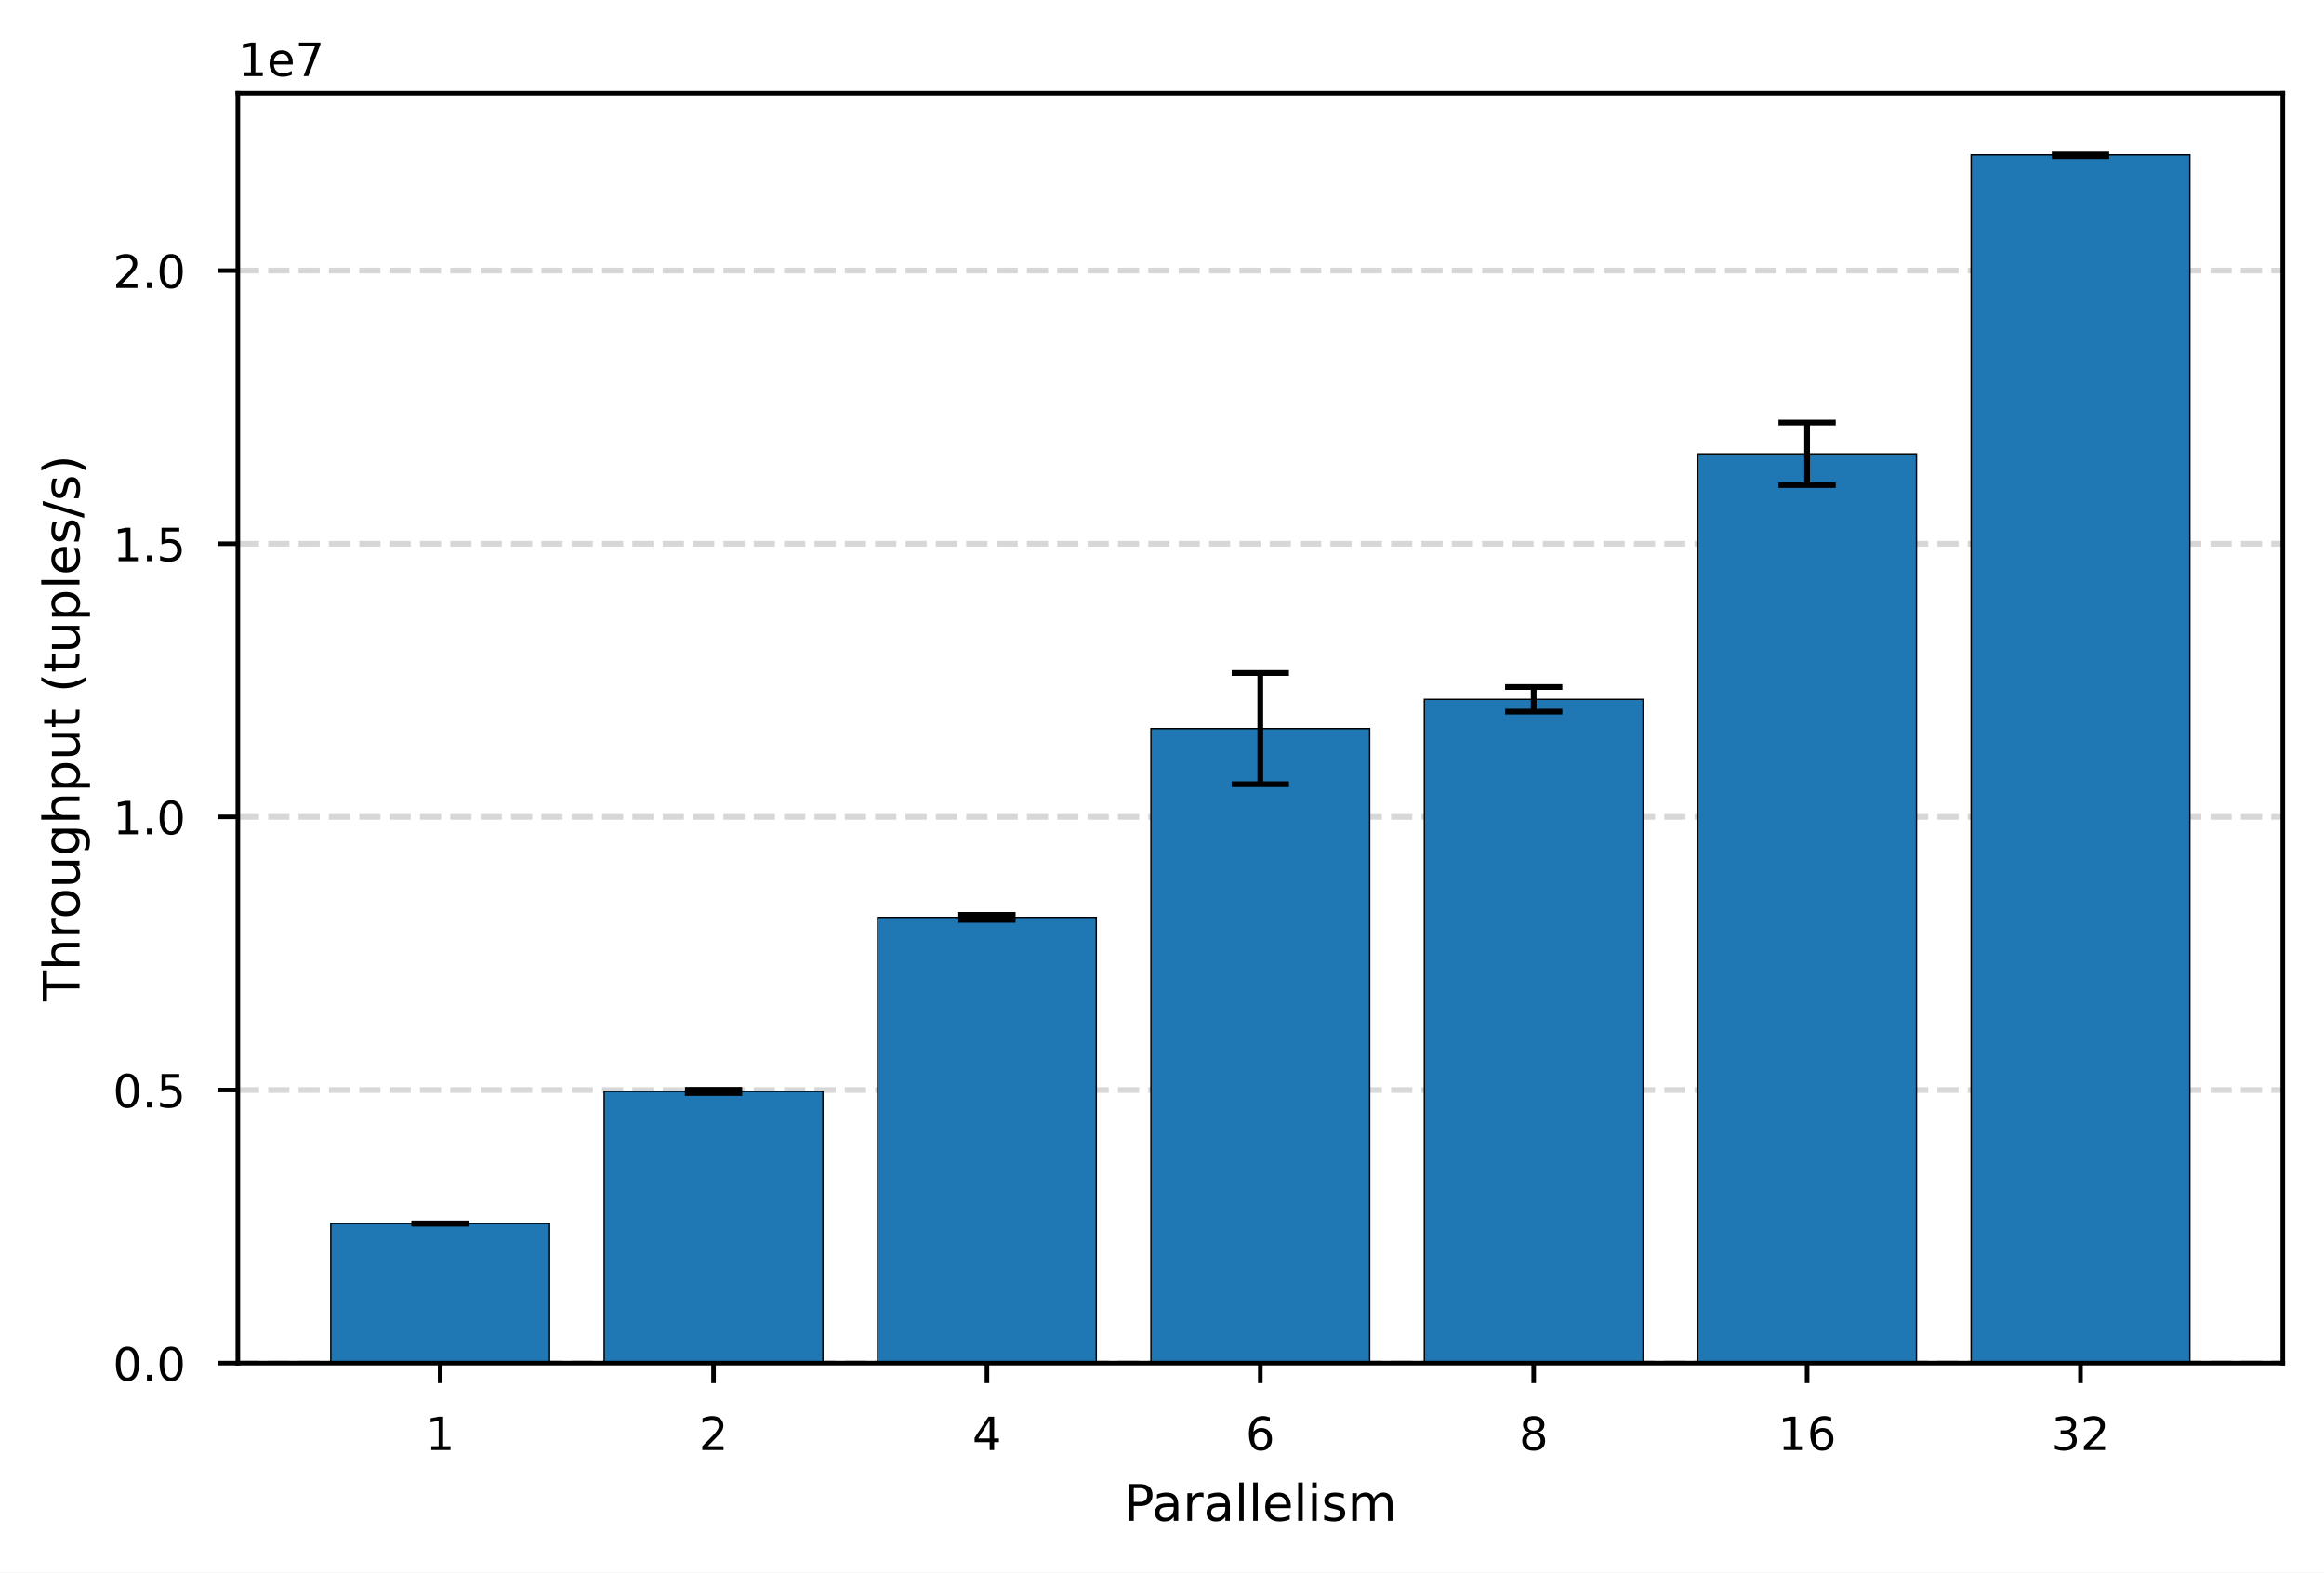
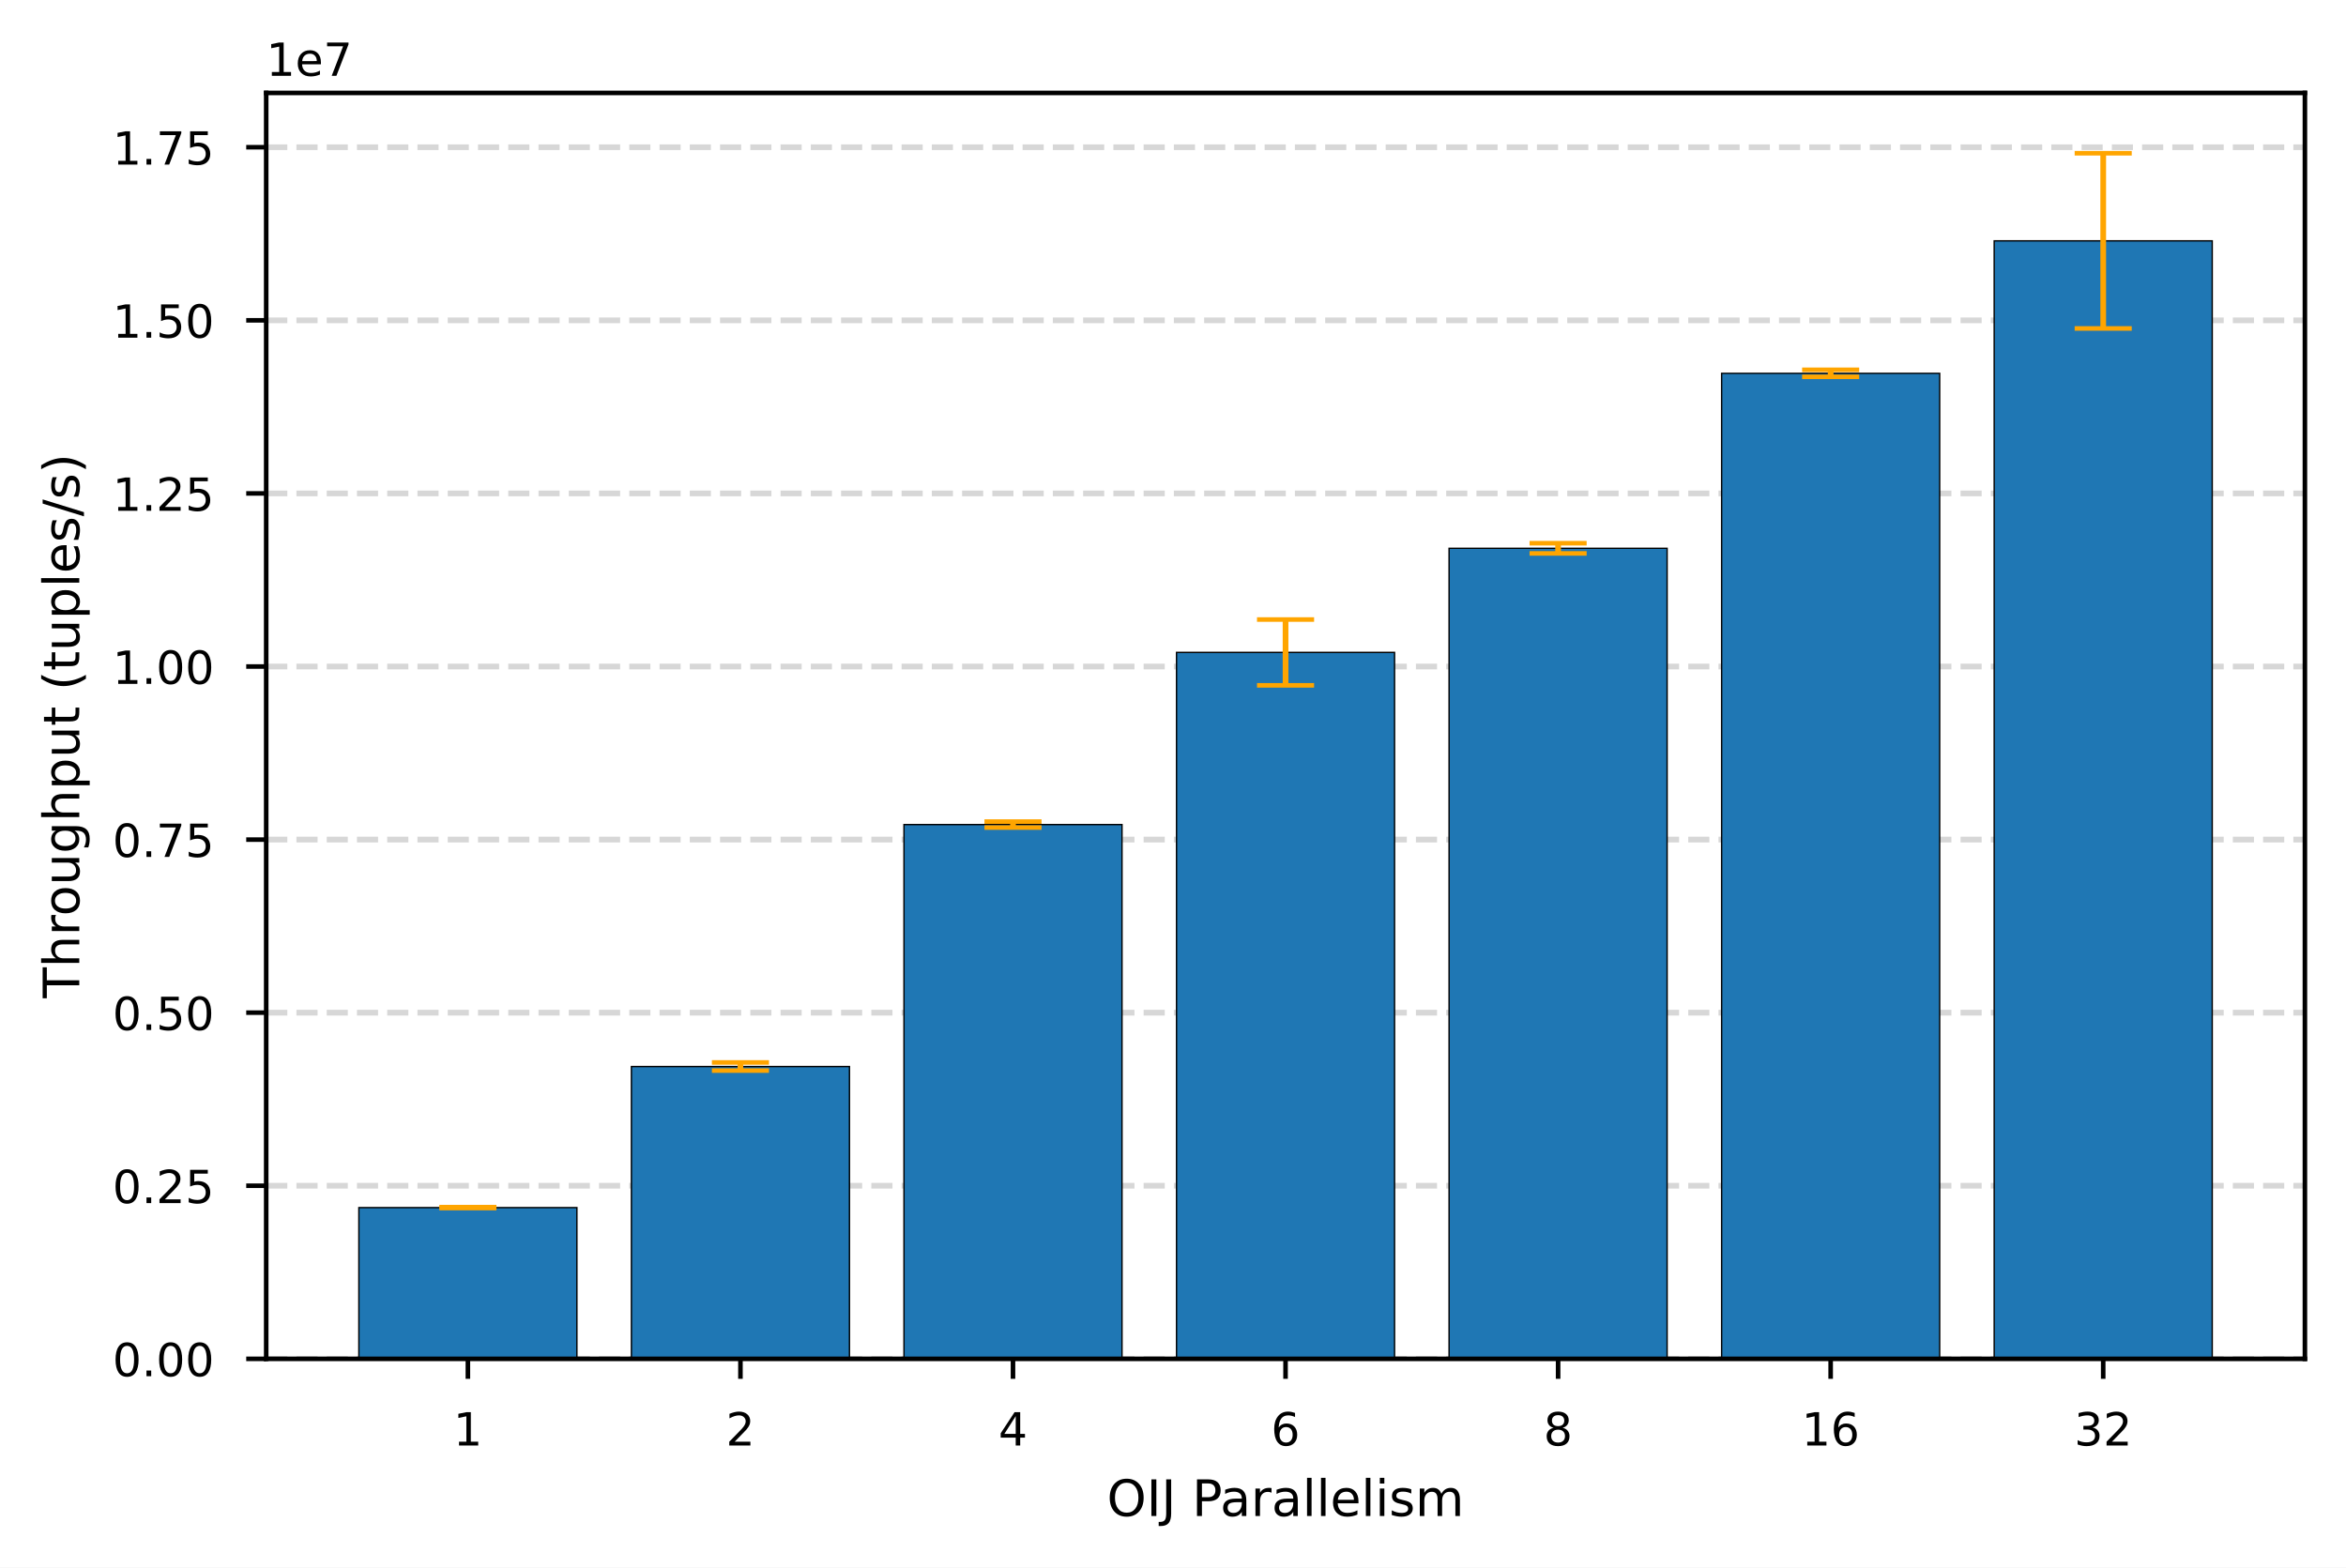
- <svg xmlns="http://www.w3.org/2000/svg" xmlns:xlink="http://www.w3.org/1999/xlink" width="405.859pt" height="274.598pt" viewBox="0 0 405.859 274.598" version="1.1">
+ <svg xmlns="http://www.w3.org/2000/svg" xmlns:xlink="http://www.w3.org/1999/xlink" width="410.949pt" height="274.598pt" viewBox="0 0 410.949 274.598" version="1.1">
  <defs>
    <style type="text/css">*{stroke-linejoin: round; stroke-linecap: butt}</style>
  </defs>
  <g id="figure_1">
    <g id="patch_1">
-       <path d="M 0 274.598  L 405.859 274.598  L 405.859 0  L 0 0  z " style="fill: #ffffff" />
+       <path d="M 0 274.598  L 410.949 274.598  L 410.949 0  L 0 0  z " style="fill: #ffffff" />
    </g>
    <g id="axes_1">
      <g id="patch_2">
-         <path d="M 41.539 238.039  L 398.659 238.039  L 398.659 16.279  L 41.539 16.279  z " style="fill: #ffffff" />
+         <path d="M 46.629 238.039  L 403.749 238.039  L 403.749 16.279  L 46.629 16.279  z " style="fill: #ffffff" />
      </g>
      <g id="matplotlib.axis_1">
        <g id="xtick_1">
          <g id="line2d_1">
            <defs>
-               <path id="m1c5d4f3adc" d="M 0 0  L 0 3.5  " style="stroke: #000000; stroke-width: 0.8" />
+               <path id="m46c5330ebc" d="M 0 0  L 0 3.5  " style="stroke: #000000; stroke-width: 0.8" />
            </defs>
            <g>
-               <use xlink:href="#m1c5d4f3adc" x="76.869" y="238.039" style="stroke: #000000; stroke-width: 0.8" />
+               <use xlink:href="#m46c5330ebc" x="81.959" y="238.039" style="stroke: #000000; stroke-width: 0.8" />
            </g>
          </g>
          <g id="text_1">
-             <g transform="translate(74.3243 253.2175) scale(0.08 -0.08)">
+             <g transform="translate(79.4143 253.2175) scale(0.08 -0.08)">
              <defs>
                <path id="DejaVuSans-31" d="M 794 531  L 1825 531  L 1825 4091  L 703 3866  L 703 4441  L 1819 4666  L 2450 4666  L 2450 531  L 3481 531  L 3481 0  L 794 0  L 794 531  z " transform="scale(0.015625)" />
              </defs>
              <use xlink:href="#DejaVuSans-31" />
            </g>
          </g>
        </g>
        <g id="xtick_2">
          <g id="line2d_2">
            <g>
-               <use xlink:href="#m1c5d4f3adc" x="124.613" y="238.039" style="stroke: #000000; stroke-width: 0.8" />
+               <use xlink:href="#m46c5330ebc" x="129.703" y="238.039" style="stroke: #000000; stroke-width: 0.8" />
            </g>
          </g>
          <g id="text_2">
-             <g transform="translate(122.0676 253.2175) scale(0.08 -0.08)">
+             <g transform="translate(127.1576 253.2175) scale(0.08 -0.08)">
              <defs>
                <path id="DejaVuSans-32" d="M 1228 531  L 3431 531  L 3431 0  L 469 0  L 469 531  Q 828 903 1448 1529  Q 2069 2156 2228 2338  Q 2531 2678 2651 2914  Q 2772 3150 2772 3378  Q 2772 3750 2511 3984  Q 2250 4219 1831 4219  Q 1534 4219 1204 4116  Q 875 4013 500 3803  L 500 4441  Q 881 4594 1212 4672  Q 1544 4750 1819 4750  Q 2544 4750 2975 4387  Q 3406 4025 3406 3419  Q 3406 3131 3298 2873  Q 3191 2616 2906 2266  Q 2828 2175 2409 1742  Q 1991 1309 1228 531  z " transform="scale(0.015625)" />
              </defs>
              <use xlink:href="#DejaVuSans-32" />
            </g>
          </g>
        </g>
        <g id="xtick_3">
          <g id="line2d_3">
            <g>
-               <use xlink:href="#m1c5d4f3adc" x="172.356" y="238.039" style="stroke: #000000; stroke-width: 0.8" />
+               <use xlink:href="#m46c5330ebc" x="177.446" y="238.039" style="stroke: #000000; stroke-width: 0.8" />
            </g>
          </g>
          <g id="text_3">
-             <g transform="translate(169.8109 253.2175) scale(0.08 -0.08)">
+             <g transform="translate(174.9009 253.2175) scale(0.08 -0.08)">
              <defs>
                <path id="DejaVuSans-34" d="M 2419 4116  L 825 1625  L 2419 1625  L 2419 4116  z M 2253 4666  L 3047 4666  L 3047 1625  L 3713 1625  L 3713 1100  L 3047 1100  L 3047 0  L 2419 0  L 2419 1100  L 313 1100  L 313 1709  L 2253 4666  z " transform="scale(0.015625)" />
              </defs>
              <use xlink:href="#DejaVuSans-34" />
            </g>
          </g>
        </g>
        <g id="xtick_4">
          <g id="line2d_4">
            <g>
-               <use xlink:href="#m1c5d4f3adc" x="220.099" y="238.039" style="stroke: #000000; stroke-width: 0.8" />
+               <use xlink:href="#m46c5330ebc" x="225.189" y="238.039" style="stroke: #000000; stroke-width: 0.8" />
            </g>
          </g>
          <g id="text_4">
-             <g transform="translate(217.5542 253.2175) scale(0.08 -0.08)">
+             <g transform="translate(222.6442 253.2175) scale(0.08 -0.08)">
              <defs>
                <path id="DejaVuSans-36" d="M 2113 2584  Q 1688 2584 1439 2293  Q 1191 2003 1191 1497  Q 1191 994 1439 701  Q 1688 409 2113 409  Q 2538 409 2786 701  Q 3034 994 3034 1497  Q 3034 2003 2786 2293  Q 2538 2584 2113 2584  z M 3366 4563  L 3366 3988  Q 3128 4100 2886 4159  Q 2644 4219 2406 4219  Q 1781 4219 1451 3797  Q 1122 3375 1075 2522  Q 1259 2794 1537 2939  Q 1816 3084 2150 3084  Q 2853 3084 3261 2657  Q 3669 2231 3669 1497  Q 3669 778 3244 343  Q 2819 -91 2113 -91  Q 1303 -91 875 529  Q 447 1150 447 2328  Q 447 3434 972 4092  Q 1497 4750 2381 4750  Q 2619 4750 2861 4703  Q 3103 4656 3366 4563  z " transform="scale(0.015625)" />
              </defs>
              <use xlink:href="#DejaVuSans-36" />
            </g>
          </g>
        </g>
        <g id="xtick_5">
          <g id="line2d_5">
            <g>
-               <use xlink:href="#m1c5d4f3adc" x="267.843" y="238.039" style="stroke: #000000; stroke-width: 0.8" />
+               <use xlink:href="#m46c5330ebc" x="272.933" y="238.039" style="stroke: #000000; stroke-width: 0.8" />
            </g>
          </g>
          <g id="text_5">
-             <g transform="translate(265.2976 253.2175) scale(0.08 -0.08)">
+             <g transform="translate(270.3876 253.2175) scale(0.08 -0.08)">
              <defs>
                <path id="DejaVuSans-38" d="M 2034 2216  Q 1584 2216 1326 1975  Q 1069 1734 1069 1313  Q 1069 891 1326 650  Q 1584 409 2034 409  Q 2484 409 2743 651  Q 3003 894 3003 1313  Q 3003 1734 2745 1975  Q 2488 2216 2034 2216  z M 1403 2484  Q 997 2584 770 2862  Q 544 3141 544 3541  Q 544 4100 942 4425  Q 1341 4750 2034 4750  Q 2731 4750 3128 4425  Q 3525 4100 3525 3541  Q 3525 3141 3298 2862  Q 3072 2584 2669 2484  Q 3125 2378 3379 2068  Q 3634 1759 3634 1313  Q 3634 634 3220 271  Q 2806 -91 2034 -91  Q 1263 -91 848 271  Q 434 634 434 1313  Q 434 1759 690 2068  Q 947 2378 1403 2484  z M 1172 3481  Q 1172 3119 1398 2916  Q 1625 2713 2034 2713  Q 2441 2713 2670 2916  Q 2900 3119 2900 3481  Q 2900 3844 2670 4047  Q 2441 4250 2034 4250  Q 1625 4250 1398 4047  Q 1172 3844 1172 3481  z " transform="scale(0.015625)" />
              </defs>
              <use xlink:href="#DejaVuSans-38" />
            </g>
          </g>
        </g>
        <g id="xtick_6">
          <g id="line2d_6">
            <g>
-               <use xlink:href="#m1c5d4f3adc" x="315.586" y="238.039" style="stroke: #000000; stroke-width: 0.8" />
+               <use xlink:href="#m46c5330ebc" x="320.676" y="238.039" style="stroke: #000000; stroke-width: 0.8" />
            </g>
          </g>
          <g id="text_6">
-             <g transform="translate(310.4959 253.2175) scale(0.08 -0.08)">
+             <g transform="translate(315.5859 253.2175) scale(0.08 -0.08)">
              <use xlink:href="#DejaVuSans-31" />
              <use xlink:href="#DejaVuSans-36" x="63.623" />
            </g>
          </g>
        </g>
        <g id="xtick_7">
          <g id="line2d_7">
            <g>
-               <use xlink:href="#m1c5d4f3adc" x="363.329" y="238.039" style="stroke: #000000; stroke-width: 0.8" />
+               <use xlink:href="#m46c5330ebc" x="368.419" y="238.039" style="stroke: #000000; stroke-width: 0.8" />
            </g>
          </g>
          <g id="text_7">
-             <g transform="translate(358.2392 253.2175) scale(0.08 -0.08)">
+             <g transform="translate(363.3292 253.2175) scale(0.08 -0.08)">
              <defs>
                <path id="DejaVuSans-33" d="M 2597 2516  Q 3050 2419 3304 2112  Q 3559 1806 3559 1356  Q 3559 666 3084 287  Q 2609 -91 1734 -91  Q 1441 -91 1130 -33  Q 819 25 488 141  L 488 750  Q 750 597 1062 519  Q 1375 441 1716 441  Q 2309 441 2620 675  Q 2931 909 2931 1356  Q 2931 1769 2642 2001  Q 2353 2234 1838 2234  L 1294 2234  L 1294 2753  L 1863 2753  Q 2328 2753 2575 2939  Q 2822 3125 2822 3475  Q 2822 3834 2567 4026  Q 2313 4219 1838 4219  Q 1578 4219 1281 4162  Q 984 4106 628 3988  L 628 4550  Q 988 4650 1302 4700  Q 1616 4750 1894 4750  Q 2613 4750 3031 4423  Q 3450 4097 3450 3541  Q 3450 3153 3228 2886  Q 3006 2619 2597 2516  z " transform="scale(0.015625)" />
              </defs>
              <use xlink:href="#DejaVuSans-33" />
              <use xlink:href="#DejaVuSans-32" x="63.623" />
            </g>
          </g>
        </g>
        <g id="text_8">
-           <g transform="translate(196.2678 265.5679) scale(0.088 -0.088)">
+           <g transform="translate(193.8998 265.5679) scale(0.088 -0.088)">
            <defs>
+               <path id="DejaVuSans-4f" d="M 2522 4238  Q 1834 4238 1429 3725  Q 1025 3213 1025 2328  Q 1025 1447 1429 934  Q 1834 422 2522 422  Q 3209 422 3611 934  Q 4013 1447 4013 2328  Q 4013 3213 3611 3725  Q 3209 4238 2522 4238  z M 2522 4750  Q 3503 4750 4090 4092  Q 4678 3434 4678 2328  Q 4678 1225 4090 567  Q 3503 -91 2522 -91  Q 1538 -91 948 565  Q 359 1222 359 2328  Q 359 3434 948 4092  Q 1538 4750 2522 4750  z " transform="scale(0.015625)" />
+               <path id="DejaVuSans-49" d="M 628 4666  L 1259 4666  L 1259 0  L 628 0  L 628 4666  z " transform="scale(0.015625)" />
+               <path id="DejaVuSans-4a" d="M 628 4666  L 1259 4666  L 1259 325  Q 1259 -519 939 -900  Q 619 -1281 -91 -1281  L -331 -1281  L -331 -750  L -134 -750  Q 284 -750 456 -515  Q 628 -281 628 325  L 628 4666  z " transform="scale(0.015625)" />
+               <path id="DejaVuSans-20" transform="scale(0.015625)" />
              <path id="DejaVuSans-50" d="M 1259 4147  L 1259 2394  L 2053 2394  Q 2494 2394 2734 2622  Q 2975 2850 2975 3272  Q 2975 3691 2734 3919  Q 2494 4147 2053 4147  L 1259 4147  z M 628 4666  L 2053 4666  Q 2838 4666 3239 4311  Q 3641 3956 3641 3272  Q 3641 2581 3239 2228  Q 2838 1875 2053 1875  L 1259 1875  L 1259 0  L 628 0  L 628 4666  z " transform="scale(0.015625)" />
              <path id="DejaVuSans-61" d="M 2194 1759  Q 1497 1759 1228 1600  Q 959 1441 959 1056  Q 959 750 1161 570  Q 1363 391 1709 391  Q 2188 391 2477 730  Q 2766 1069 2766 1631  L 2766 1759  L 2194 1759  z M 3341 1997  L 3341 0  L 2766 0  L 2766 531  Q 2569 213 2275 61  Q 1981 -91 1556 -91  Q 1019 -91 701 211  Q 384 513 384 1019  Q 384 1609 779 1909  Q 1175 2209 1959 2209  L 2766 2209  L 2766 2266  Q 2766 2663 2505 2880  Q 2244 3097 1772 3097  Q 1472 3097 1187 3025  Q 903 2953 641 2809  L 641 3341  Q 956 3463 1253 3523  Q 1550 3584 1831 3584  Q 2591 3584 2966 3190  Q 3341 2797 3341 1997  z " transform="scale(0.015625)" />
              <path id="DejaVuSans-72" d="M 2631 2963  Q 2534 3019 2420 3045  Q 2306 3072 2169 3072  Q 1681 3072 1420 2755  Q 1159 2438 1159 1844  L 1159 0  L 581 0  L 581 3500  L 1159 3500  L 1159 2956  Q 1341 3275 1631 3429  Q 1922 3584 2338 3584  Q 2397 3584 2469 3576  Q 2541 3569 2628 3553  L 2631 2963  z " transform="scale(0.015625)" />
              <path id="DejaVuSans-6c" d="M 603 4863  L 1178 4863  L 1178 0  L 603 0  L 603 4863  z " transform="scale(0.015625)" />
              <path id="DejaVuSans-65" d="M 3597 1894  L 3597 1613  L 953 1613  Q 991 1019 1311 708  Q 1631 397 2203 397  Q 2534 397 2845 478  Q 3156 559 3463 722  L 3463 178  Q 3153 47 2828 -22  Q 2503 -91 2169 -91  Q 1331 -91 842 396  Q 353 884 353 1716  Q 353 2575 817 3079  Q 1281 3584 2069 3584  Q 2775 3584 3186 3129  Q 3597 2675 3597 1894  z M 3022 2063  Q 3016 2534 2758 2815  Q 2500 3097 2075 3097  Q 1594 3097 1305 2825  Q 1016 2553 972 2059  L 3022 2063  z " transform="scale(0.015625)" />
              <path id="DejaVuSans-69" d="M 603 3500  L 1178 3500  L 1178 0  L 603 0  L 603 3500  z M 603 4863  L 1178 4863  L 1178 4134  L 603 4134  L 603 4863  z " transform="scale(0.015625)" />
              <path id="DejaVuSans-73" d="M 2834 3397  L 2834 2853  Q 2591 2978 2328 3040  Q 2066 3103 1784 3103  Q 1356 3103 1142 2972  Q 928 2841 928 2578  Q 928 2378 1081 2264  Q 1234 2150 1697 2047  L 1894 2003  Q 2506 1872 2764 1633  Q 3022 1394 3022 966  Q 3022 478 2636 193  Q 2250 -91 1575 -91  Q 1294 -91 989 -36  Q 684 19 347 128  L 347 722  Q 666 556 975 473  Q 1284 391 1588 391  Q 1994 391 2212 530  Q 2431 669 2431 922  Q 2431 1156 2273 1281  Q 2116 1406 1581 1522  L 1381 1569  Q 847 1681 609 1914  Q 372 2147 372 2553  Q 372 3047 722 3315  Q 1072 3584 1716 3584  Q 2034 3584 2315 3537  Q 2597 3491 2834 3397  z " transform="scale(0.015625)" />
              <path id="DejaVuSans-6d" d="M 3328 2828  Q 3544 3216 3844 3400  Q 4144 3584 4550 3584  Q 5097 3584 5394 3201  Q 5691 2819 5691 2113  L 5691 0  L 5113 0  L 5113 2094  Q 5113 2597 4934 2840  Q 4756 3084 4391 3084  Q 3944 3084 3684 2787  Q 3425 2491 3425 1978  L 3425 0  L 2847 0  L 2847 2094  Q 2847 2600 2669 2842  Q 2491 3084 2119 3084  Q 1678 3084 1418 2786  Q 1159 2488 1159 1978  L 1159 0  L 581 0  L 581 3500  L 1159 3500  L 1159 2956  Q 1356 3278 1631 3431  Q 1906 3584 2284 3584  Q 2666 3584 2933 3390  Q 3200 3197 3328 2828  z " transform="scale(0.015625)" />
            </defs>
-             <use xlink:href="#DejaVuSans-50" />
-             <use xlink:href="#DejaVuSans-61" x="55.803" />
-             <use xlink:href="#DejaVuSans-72" x="117.082" />
-             <use xlink:href="#DejaVuSans-61" x="158.195" />
-             <use xlink:href="#DejaVuSans-6c" x="219.475" />
-             <use xlink:href="#DejaVuSans-6c" x="247.258" />
-             <use xlink:href="#DejaVuSans-65" x="275.041" />
-             <use xlink:href="#DejaVuSans-6c" x="336.564" />
-             <use xlink:href="#DejaVuSans-69" x="364.348" />
-             <use xlink:href="#DejaVuSans-73" x="392.131" />
-             <use xlink:href="#DejaVuSans-6d" x="444.23" />
+             <use xlink:href="#DejaVuSans-4f" />
+             <use xlink:href="#DejaVuSans-49" x="78.711" />
+             <use xlink:href="#DejaVuSans-4a" x="108.203" />
+             <use xlink:href="#DejaVuSans-20" x="137.695" />
+             <use xlink:href="#DejaVuSans-50" x="169.482" />
+             <use xlink:href="#DejaVuSans-61" x="225.285" />
+             <use xlink:href="#DejaVuSans-72" x="286.564" />
+             <use xlink:href="#DejaVuSans-61" x="327.678" />
+             <use xlink:href="#DejaVuSans-6c" x="388.957" />
+             <use xlink:href="#DejaVuSans-6c" x="416.74" />
+             <use xlink:href="#DejaVuSans-65" x="444.523" />
+             <use xlink:href="#DejaVuSans-6c" x="506.047" />
+             <use xlink:href="#DejaVuSans-69" x="533.83" />
+             <use xlink:href="#DejaVuSans-73" x="561.613" />
+             <use xlink:href="#DejaVuSans-6d" x="613.713" />
          </g>
        </g>
      </g>
      <g id="matplotlib.axis_2">
        <g id="ytick_1">
          <g id="line2d_8">
-             <path d="M 41.539 238.039  L 398.659 238.039  " clip-path="url(#pde07013111)" style="fill: none; stroke-dasharray: 3.7,1.6; stroke-dashoffset: 0; stroke: #b0b0b0; stroke-opacity: 0.5" />
+             <path d="M 46.629 238.039  L 403.749 238.039  " clip-path="url(#pe0ceffb58f)" style="fill: none; stroke-dasharray: 3.7,1.6; stroke-dashoffset: 0; stroke: #b0b0b0; stroke-opacity: 0.5" />
          </g>
          <g id="line2d_9">
            <defs>
-               <path id="mb5043ff388" d="M 0 0  L -3.5 0  " style="stroke: #000000; stroke-width: 0.8" />
+               <path id="m976f1825c9" d="M 0 0  L -3.5 0  " style="stroke: #000000; stroke-width: 0.8" />
            </defs>
            <g>
-               <use xlink:href="#mb5043ff388" x="41.539" y="238.039" style="stroke: #000000; stroke-width: 0.8" />
+               <use xlink:href="#m976f1825c9" x="46.629" y="238.039" style="stroke: #000000; stroke-width: 0.8" />
            </g>
          </g>
          <g id="text_9">
            <g transform="translate(19.71675 241.0781) scale(0.08 -0.08)">
              <defs>
                <path id="DejaVuSans-30" d="M 2034 4250  Q 1547 4250 1301 3770  Q 1056 3291 1056 2328  Q 1056 1369 1301 889  Q 1547 409 2034 409  Q 2525 409 2770 889  Q 3016 1369 3016 2328  Q 3016 3291 2770 3770  Q 2525 4250 2034 4250  z M 2034 4750  Q 2819 4750 3233 4129  Q 3647 3509 3647 2328  Q 3647 1150 3233 529  Q 2819 -91 2034 -91  Q 1250 -91 836 529  Q 422 1150 422 2328  Q 422 3509 836 4129  Q 1250 4750 2034 4750  z " transform="scale(0.015625)" />
                <path id="DejaVuSans-2e" d="M 684 794  L 1344 794  L 1344 0  L 684 0  L 684 794  z " transform="scale(0.015625)" />
              </defs>
              <use xlink:href="#DejaVuSans-30" />
              <use xlink:href="#DejaVuSans-2e" x="63.623" />
              <use xlink:href="#DejaVuSans-30" x="95.41" />
+               <use xlink:href="#DejaVuSans-30" x="159.033" />
            </g>
          </g>
        </g>
        <g id="ytick_2">
          <g id="line2d_10">
-             <path d="M 41.539 190.341  L 398.659 190.341  " clip-path="url(#pde07013111)" style="fill: none; stroke-dasharray: 3.7,1.6; stroke-dashoffset: 0; stroke: #b0b0b0; stroke-opacity: 0.5" />
+             <path d="M 46.629 207.718  L 403.749 207.718  " clip-path="url(#pe0ceffb58f)" style="fill: none; stroke-dasharray: 3.7,1.6; stroke-dashoffset: 0; stroke: #b0b0b0; stroke-opacity: 0.5" />
          </g>
          <g id="line2d_11">
            <g>
-               <use xlink:href="#mb5043ff388" x="41.539" y="190.341" style="stroke: #000000; stroke-width: 0.8" />
+               <use xlink:href="#m976f1825c9" x="46.629" y="207.718" style="stroke: #000000; stroke-width: 0.8" />
            </g>
          </g>
          <g id="text_10">
-             <g transform="translate(19.71675 193.3808) scale(0.08 -0.08)">
+             <g transform="translate(19.71675 210.7574) scale(0.08 -0.08)">
              <defs>
                <path id="DejaVuSans-35" d="M 691 4666  L 3169 4666  L 3169 4134  L 1269 4134  L 1269 2991  Q 1406 3038 1543 3061  Q 1681 3084 1819 3084  Q 2600 3084 3056 2656  Q 3513 2228 3513 1497  Q 3513 744 3044 326  Q 2575 -91 1722 -91  Q 1428 -91 1123 -41  Q 819 9 494 109  L 494 744  Q 775 591 1075 516  Q 1375 441 1709 441  Q 2250 441 2565 725  Q 2881 1009 2881 1497  Q 2881 1984 2565 2268  Q 2250 2553 1709 2553  Q 1456 2553 1204 2497  Q 953 2441 691 2322  L 691 4666  z " transform="scale(0.015625)" />
              </defs>
              <use xlink:href="#DejaVuSans-30" />
              <use xlink:href="#DejaVuSans-2e" x="63.623" />
-               <use xlink:href="#DejaVuSans-35" x="95.41" />
+               <use xlink:href="#DejaVuSans-32" x="95.41" />
+               <use xlink:href="#DejaVuSans-35" x="159.033" />
            </g>
          </g>
        </g>
        <g id="ytick_3">
          <g id="line2d_12">
-             <path d="M 41.539 142.644  L 398.659 142.644  " clip-path="url(#pde07013111)" style="fill: none; stroke-dasharray: 3.7,1.6; stroke-dashoffset: 0; stroke: #b0b0b0; stroke-opacity: 0.5" />
+             <path d="M 46.629 177.397  L 403.749 177.397  " clip-path="url(#pe0ceffb58f)" style="fill: none; stroke-dasharray: 3.7,1.6; stroke-dashoffset: 0; stroke: #b0b0b0; stroke-opacity: 0.5" />
          </g>
          <g id="line2d_13">
            <g>
-               <use xlink:href="#mb5043ff388" x="41.539" y="142.644" style="stroke: #000000; stroke-width: 0.8" />
+               <use xlink:href="#m976f1825c9" x="46.629" y="177.397" style="stroke: #000000; stroke-width: 0.8" />
            </g>
          </g>
          <g id="text_11">
-             <g transform="translate(19.71675 145.6835) scale(0.08 -0.08)">
-               <use xlink:href="#DejaVuSans-31" />
-               <use xlink:href="#DejaVuSans-2e" x="63.623" />
-               <use xlink:href="#DejaVuSans-30" x="95.41" />
+             <g transform="translate(19.71675 180.4367) scale(0.08 -0.08)">
+               <use xlink:href="#DejaVuSans-30" />
+               <use xlink:href="#DejaVuSans-2e" x="63.623" />
+               <use xlink:href="#DejaVuSans-35" x="95.41" />
+               <use xlink:href="#DejaVuSans-30" x="159.033" />
            </g>
          </g>
        </g>
        <g id="ytick_4">
          <g id="line2d_14">
-             <path d="M 41.539 94.947  L 398.659 94.947  " clip-path="url(#pde07013111)" style="fill: none; stroke-dasharray: 3.7,1.6; stroke-dashoffset: 0; stroke: #b0b0b0; stroke-opacity: 0.5" />
+             <path d="M 46.629 147.077  L 403.749 147.077  " clip-path="url(#pe0ceffb58f)" style="fill: none; stroke-dasharray: 3.7,1.6; stroke-dashoffset: 0; stroke: #b0b0b0; stroke-opacity: 0.5" />
          </g>
          <g id="line2d_15">
            <g>
-               <use xlink:href="#mb5043ff388" x="41.539" y="94.947" style="stroke: #000000; stroke-width: 0.8" />
+               <use xlink:href="#m976f1825c9" x="46.629" y="147.077" style="stroke: #000000; stroke-width: 0.8" />
            </g>
          </g>
          <g id="text_12">
-             <g transform="translate(19.71675 97.98612) scale(0.08 -0.08)">
-               <use xlink:href="#DejaVuSans-31" />
-               <use xlink:href="#DejaVuSans-2e" x="63.623" />
-               <use xlink:href="#DejaVuSans-35" x="95.41" />
+             <g transform="translate(19.71675 150.116) scale(0.08 -0.08)">
+               <defs>
+                 <path id="DejaVuSans-37" d="M 525 4666  L 3525 4666  L 3525 4397  L 1831 0  L 1172 0  L 2766 4134  L 525 4134  L 525 4666  z " transform="scale(0.015625)" />
+               </defs>
+               <use xlink:href="#DejaVuSans-30" />
+               <use xlink:href="#DejaVuSans-2e" x="63.623" />
+               <use xlink:href="#DejaVuSans-37" x="95.41" />
+               <use xlink:href="#DejaVuSans-35" x="159.033" />
            </g>
          </g>
        </g>
        <g id="ytick_5">
          <g id="line2d_16">
-             <path d="M 41.539 47.249  L 398.659 47.249  " clip-path="url(#pde07013111)" style="fill: none; stroke-dasharray: 3.7,1.6; stroke-dashoffset: 0; stroke: #b0b0b0; stroke-opacity: 0.5" />
+             <path d="M 46.629 116.756  L 403.749 116.756  " clip-path="url(#pe0ceffb58f)" style="fill: none; stroke-dasharray: 3.7,1.6; stroke-dashoffset: 0; stroke: #b0b0b0; stroke-opacity: 0.5" />
          </g>
          <g id="line2d_17">
            <g>
-               <use xlink:href="#mb5043ff388" x="41.539" y="47.249" style="stroke: #000000; stroke-width: 0.8" />
+               <use xlink:href="#m976f1825c9" x="46.629" y="116.756" style="stroke: #000000; stroke-width: 0.8" />
            </g>
          </g>
          <g id="text_13">
-             <g transform="translate(19.71675 50.28878) scale(0.08 -0.08)">
-               <use xlink:href="#DejaVuSans-32" />
+             <g transform="translate(19.71675 119.7954) scale(0.08 -0.08)">
+               <use xlink:href="#DejaVuSans-31" />
              <use xlink:href="#DejaVuSans-2e" x="63.623" />
              <use xlink:href="#DejaVuSans-30" x="95.41" />
-             </g>
-           </g>
-         </g>
-         <g id="text_14">
+               <use xlink:href="#DejaVuSans-30" x="159.033" />
+             </g>
+           </g>
+         </g>
+         <g id="ytick_6">
+           <g id="line2d_18">
+             <path d="M 46.629 86.435  L 403.749 86.435  " clip-path="url(#pe0ceffb58f)" style="fill: none; stroke-dasharray: 3.7,1.6; stroke-dashoffset: 0; stroke: #b0b0b0; stroke-opacity: 0.5" />
+           </g>
+           <g id="line2d_19">
+             <g>
+               <use xlink:href="#m976f1825c9" x="46.629" y="86.435" style="stroke: #000000; stroke-width: 0.8" />
+             </g>
+           </g>
+           <g id="text_14">
+             <g transform="translate(19.71675 89.47466) scale(0.08 -0.08)">
+               <use xlink:href="#DejaVuSans-31" />
+               <use xlink:href="#DejaVuSans-2e" x="63.623" />
+               <use xlink:href="#DejaVuSans-32" x="95.41" />
+               <use xlink:href="#DejaVuSans-35" x="159.033" />
+             </g>
+           </g>
+         </g>
+         <g id="ytick_7">
+           <g id="line2d_20">
+             <path d="M 46.629 56.115  L 403.749 56.115  " clip-path="url(#pe0ceffb58f)" style="fill: none; stroke-dasharray: 3.7,1.6; stroke-dashoffset: 0; stroke: #b0b0b0; stroke-opacity: 0.5" />
+           </g>
+           <g id="line2d_21">
+             <g>
+               <use xlink:href="#m976f1825c9" x="46.629" y="56.115" style="stroke: #000000; stroke-width: 0.8" />
+             </g>
+           </g>
+           <g id="text_15">
+             <g transform="translate(19.71675 59.15397) scale(0.08 -0.08)">
+               <use xlink:href="#DejaVuSans-31" />
+               <use xlink:href="#DejaVuSans-2e" x="63.623" />
+               <use xlink:href="#DejaVuSans-35" x="95.41" />
+               <use xlink:href="#DejaVuSans-30" x="159.033" />
+             </g>
+           </g>
+         </g>
+         <g id="ytick_8">
+           <g id="line2d_22">
+             <path d="M 46.629 25.794  L 403.749 25.794  " clip-path="url(#pe0ceffb58f)" style="fill: none; stroke-dasharray: 3.7,1.6; stroke-dashoffset: 0; stroke: #b0b0b0; stroke-opacity: 0.5" />
+           </g>
+           <g id="line2d_23">
+             <g>
+               <use xlink:href="#m976f1825c9" x="46.629" y="25.794" style="stroke: #000000; stroke-width: 0.8" />
+             </g>
+           </g>
+           <g id="text_16">
+             <g transform="translate(19.71675 28.83328) scale(0.08 -0.08)">
+               <use xlink:href="#DejaVuSans-31" />
+               <use xlink:href="#DejaVuSans-2e" x="63.623" />
+               <use xlink:href="#DejaVuSans-37" x="95.41" />
+               <use xlink:href="#DejaVuSans-35" x="159.033" />
+             </g>
+           </g>
+         </g>
+         <g id="text_17">
          <g transform="translate(13.88663 174.8486) rotate(-90) scale(0.088 -0.088)">
            <defs>
              <path id="DejaVuSans-54" d="M -19 4666  L 3928 4666  L 3928 4134  L 2272 4134  L 2272 0  L 1638 0  L 1638 4134  L -19 4134  L -19 4666  z " transform="scale(0.015625)" />
              <path id="DejaVuSans-68" d="M 3513 2113  L 3513 0  L 2938 0  L 2938 2094  Q 2938 2591 2744 2837  Q 2550 3084 2163 3084  Q 1697 3084 1428 2787  Q 1159 2491 1159 1978  L 1159 0  L 581 0  L 581 4863  L 1159 4863  L 1159 2956  Q 1366 3272 1645 3428  Q 1925 3584 2291 3584  Q 2894 3584 3203 3211  Q 3513 2838 3513 2113  z " transform="scale(0.015625)" />
              <path id="DejaVuSans-6f" d="M 1959 3097  Q 1497 3097 1228 2736  Q 959 2375 959 1747  Q 959 1119 1226 758  Q 1494 397 1959 397  Q 2419 397 2687 759  Q 2956 1122 2956 1747  Q 2956 2369 2687 2733  Q 2419 3097 1959 3097  z M 1959 3584  Q 2709 3584 3137 3096  Q 3566 2609 3566 1747  Q 3566 888 3137 398  Q 2709 -91 1959 -91  Q 1206 -91 779 398  Q 353 888 353 1747  Q 353 2609 779 3096  Q 1206 3584 1959 3584  z " transform="scale(0.015625)" />
              <path id="DejaVuSans-75" d="M 544 1381  L 544 3500  L 1119 3500  L 1119 1403  Q 1119 906 1312 657  Q 1506 409 1894 409  Q 2359 409 2629 706  Q 2900 1003 2900 1516  L 2900 3500  L 3475 3500  L 3475 0  L 2900 0  L 2900 538  Q 2691 219 2414 64  Q 2138 -91 1772 -91  Q 1169 -91 856 284  Q 544 659 544 1381  z M 1991 3584  L 1991 3584  z " transform="scale(0.015625)" />
              <path id="DejaVuSans-67" d="M 2906 1791  Q 2906 2416 2648 2759  Q 2391 3103 1925 3103  Q 1463 3103 1205 2759  Q 947 2416 947 1791  Q 947 1169 1205 825  Q 1463 481 1925 481  Q 2391 481 2648 825  Q 2906 1169 2906 1791  z M 3481 434  Q 3481 -459 3084 -895  Q 2688 -1331 1869 -1331  Q 1566 -1331 1297 -1286  Q 1028 -1241 775 -1147  L 775 -588  Q 1028 -725 1275 -790  Q 1522 -856 1778 -856  Q 2344 -856 2625 -561  Q 2906 -266 2906 331  L 2906 616  Q 2728 306 2450 153  Q 2172 0 1784 0  Q 1141 0 747 490  Q 353 981 353 1791  Q 353 2603 747 3093  Q 1141 3584 1784 3584  Q 2172 3584 2450 3431  Q 2728 3278 2906 2969  L 2906 3500  L 3481 3500  L 3481 434  z " transform="scale(0.015625)" />
              <path id="DejaVuSans-70" d="M 1159 525  L 1159 -1331  L 581 -1331  L 581 3500  L 1159 3500  L 1159 2969  Q 1341 3281 1617 3432  Q 1894 3584 2278 3584  Q 2916 3584 3314 3078  Q 3713 2572 3713 1747  Q 3713 922 3314 415  Q 2916 -91 2278 -91  Q 1894 -91 1617 61  Q 1341 213 1159 525  z M 3116 1747  Q 3116 2381 2855 2742  Q 2594 3103 2138 3103  Q 1681 3103 1420 2742  Q 1159 2381 1159 1747  Q 1159 1113 1420 752  Q 1681 391 2138 391  Q 2594 391 2855 752  Q 3116 1113 3116 1747  z " transform="scale(0.015625)" />
              <path id="DejaVuSans-74" d="M 1172 4494  L 1172 3500  L 2356 3500  L 2356 3053  L 1172 3053  L 1172 1153  Q 1172 725 1289 603  Q 1406 481 1766 481  L 2356 481  L 2356 0  L 1766 0  Q 1100 0 847 248  Q 594 497 594 1153  L 594 3053  L 172 3053  L 172 3500  L 594 3500  L 594 4494  L 1172 4494  z " transform="scale(0.015625)" />
-               <path id="DejaVuSans-20" transform="scale(0.015625)" />
              <path id="DejaVuSans-28" d="M 1984 4856  Q 1566 4138 1362 3434  Q 1159 2731 1159 2009  Q 1159 1288 1364 580  Q 1569 -128 1984 -844  L 1484 -844  Q 1016 -109 783 600  Q 550 1309 550 2009  Q 550 2706 781 3412  Q 1013 4119 1484 4856  L 1984 4856  z " transform="scale(0.015625)" />
              <path id="DejaVuSans-2f" d="M 1625 4666  L 2156 4666  L 531 -594  L 0 -594  L 1625 4666  z " transform="scale(0.015625)" />
              <path id="DejaVuSans-29" d="M 513 4856  L 1013 4856  Q 1481 4119 1714 3412  Q 1947 2706 1947 2009  Q 1947 1309 1714 600  Q 1481 -109 1013 -844  L 513 -844  Q 928 -128 1133 580  Q 1338 1288 1338 2009  Q 1338 2731 1133 3434  Q 928 4138 513 4856  z " transform="scale(0.015625)" />
            </defs>
            <use xlink:href="#DejaVuSans-54" />
            <use xlink:href="#DejaVuSans-68" x="61.084" />
            <use xlink:href="#DejaVuSans-72" x="124.463" />
            <use xlink:href="#DejaVuSans-6f" x="163.326" />
            <use xlink:href="#DejaVuSans-75" x="224.508" />
            <use xlink:href="#DejaVuSans-67" x="287.887" />
            <use xlink:href="#DejaVuSans-68" x="351.363" />
            <use xlink:href="#DejaVuSans-70" x="414.742" />
            <use xlink:href="#DejaVuSans-75" x="478.219" />
            <use xlink:href="#DejaVuSans-74" x="541.598" />
            <use xlink:href="#DejaVuSans-20" x="580.807" />
            <use xlink:href="#DejaVuSans-28" x="612.594" />
            <use xlink:href="#DejaVuSans-74" x="651.607" />
            <use xlink:href="#DejaVuSans-75" x="690.816" />
            <use xlink:href="#DejaVuSans-70" x="754.195" />
            <use xlink:href="#DejaVuSans-6c" x="817.672" />
            <use xlink:href="#DejaVuSans-65" x="845.455" />
            <use xlink:href="#DejaVuSans-73" x="906.979" />
            <use xlink:href="#DejaVuSans-2f" x="959.078" />
            <use xlink:href="#DejaVuSans-73" x="992.77" />
            <use xlink:href="#DejaVuSans-29" x="1044.869" />
          </g>
        </g>
-         <g id="text_15">
-           <g transform="translate(41.53925 13.27875) scale(0.08 -0.08)">
-             <defs>
-               <path id="DejaVuSans-37" d="M 525 4666  L 3525 4666  L 3525 4397  L 1831 0  L 1172 0  L 2766 4134  L 525 4134  L 525 4666  z " transform="scale(0.015625)" />
-             </defs>
+         <g id="text_18">
+           <g transform="translate(46.62925 13.27875) scale(0.08 -0.08)">
            <use xlink:href="#DejaVuSans-31" />
            <use xlink:href="#DejaVuSans-65" x="63.623" />
            <use xlink:href="#DejaVuSans-37" x="125.146" />
          </g>
        </g>
      </g>
      <g id="patch_3">
-         <path d="M 57.772 238.039  L 95.967 238.039  L 95.967 213.665  L 57.772 213.665  z " clip-path="url(#pde07013111)" style="fill: #1f77b4; stroke: #000000; stroke-width: 0.24; stroke-linejoin: miter" />
+         <path d="M 62.862 238.039  L 101.057 238.039  L 101.057 211.546  L 62.862 211.546  z " clip-path="url(#pe0ceffb58f)" style="fill: #1f77b4; stroke: #000000; stroke-width: 0.24; stroke-linejoin: miter" />
      </g>
      <g id="patch_4">
-         <path d="M 105.515 238.039  L 143.71 238.039  L 143.71 190.593  L 105.515 190.593  z " clip-path="url(#pde07013111)" style="fill: #1f77b4; stroke: #000000; stroke-width: 0.24; stroke-linejoin: miter" />
+         <path d="M 110.605 238.039  L 148.8 238.039  L 148.8 186.83  L 110.605 186.83  z " clip-path="url(#pe0ceffb58f)" style="fill: #1f77b4; stroke: #000000; stroke-width: 0.24; stroke-linejoin: miter" />
      </g>
      <g id="patch_5">
-         <path d="M 153.259 238.039  L 191.453 238.039  L 191.453 160.19  L 153.259 160.19  z " clip-path="url(#pde07013111)" style="fill: #1f77b4; stroke: #000000; stroke-width: 0.24; stroke-linejoin: miter" />
+         <path d="M 158.349 238.039  L 196.543 238.039  L 196.543 144.443  L 158.349 144.443  z " clip-path="url(#pe0ceffb58f)" style="fill: #1f77b4; stroke: #000000; stroke-width: 0.24; stroke-linejoin: miter" />
      </g>
      <g id="patch_6">
-         <path d="M 201.002 238.039  L 239.197 238.039  L 239.197 127.24  L 201.002 127.24  z " clip-path="url(#pde07013111)" style="fill: #1f77b4; stroke: #000000; stroke-width: 0.24; stroke-linejoin: miter" />
+         <path d="M 206.092 238.039  L 244.287 238.039  L 244.287 114.288  L 206.092 114.288  z " clip-path="url(#pe0ceffb58f)" style="fill: #1f77b4; stroke: #000000; stroke-width: 0.24; stroke-linejoin: miter" />
      </g>
      <g id="patch_7">
-         <path d="M 248.745 238.039  L 286.94 238.039  L 286.94 122.121  L 248.745 122.121  z " clip-path="url(#pde07013111)" style="fill: #1f77b4; stroke: #000000; stroke-width: 0.24; stroke-linejoin: miter" />
+         <path d="M 253.835 238.039  L 292.03 238.039  L 292.03 96.047  L 253.835 96.047  z " clip-path="url(#pe0ceffb58f)" style="fill: #1f77b4; stroke: #000000; stroke-width: 0.24; stroke-linejoin: miter" />
      </g>
      <g id="patch_8">
-         <path d="M 296.489 238.039  L 334.683 238.039  L 334.683 79.259  L 296.489 79.259  z " clip-path="url(#pde07013111)" style="fill: #1f77b4; stroke: #000000; stroke-width: 0.24; stroke-linejoin: miter" />
+         <path d="M 301.579 238.039  L 339.773 238.039  L 339.773 65.396  L 301.579 65.396  z " clip-path="url(#pe0ceffb58f)" style="fill: #1f77b4; stroke: #000000; stroke-width: 0.24; stroke-linejoin: miter" />
      </g>
      <g id="patch_9">
-         <path d="M 344.232 238.039  L 382.427 238.039  L 382.427 27.067  L 344.232 27.067  z " clip-path="url(#pde07013111)" style="fill: #1f77b4; stroke: #000000; stroke-width: 0.24; stroke-linejoin: miter" />
+         <path d="M 349.322 238.039  L 387.517 238.039  L 387.517 42.191  L 349.322 42.191  z " clip-path="url(#pe0ceffb58f)" style="fill: #1f77b4; stroke: #000000; stroke-width: 0.24; stroke-linejoin: miter" />
      </g>
      <g id="LineCollection_1">
-         <path d="M 76.869 213.69  L 76.869 213.64  " clip-path="url(#pde07013111)" style="fill: none; stroke: #000000" />
-         <path d="M 124.613 190.881  L 124.613 190.306  " clip-path="url(#pde07013111)" style="fill: none; stroke: #000000" />
-         <path d="M 172.356 160.621  L 172.356 159.759  " clip-path="url(#pde07013111)" style="fill: none; stroke: #000000" />
-         <path d="M 220.099 136.958  L 220.099 117.521  " clip-path="url(#pde07013111)" style="fill: none; stroke: #000000" />
-         <path d="M 267.843 124.283  L 267.843 119.959  " clip-path="url(#pde07013111)" style="fill: none; stroke: #000000" />
-         <path d="M 315.586 84.713  L 315.586 73.804  " clip-path="url(#pde07013111)" style="fill: none; stroke: #000000" />
-         <path d="M 363.329 27.294  L 363.329 26.839  " clip-path="url(#pde07013111)" style="fill: none; stroke: #000000" />
-       </g>
-       <g id="line2d_18">
+         <path d="M 81.959 211.627  L 81.959 211.465  " clip-path="url(#pe0ceffb58f)" style="fill: none; stroke: #ffa500" />
+         <path d="M 129.703 187.54  L 129.703 186.121  " clip-path="url(#pe0ceffb58f)" style="fill: none; stroke: #ffa500" />
+         <path d="M 177.446 144.962  L 177.446 143.925  " clip-path="url(#pe0ceffb58f)" style="fill: none; stroke: #ffa500" />
+         <path d="M 225.189 120.053  L 225.189 108.524  " clip-path="url(#pe0ceffb58f)" style="fill: none; stroke: #ffa500" />
+         <path d="M 272.933 96.941  L 272.933 95.154  " clip-path="url(#pe0ceffb58f)" style="fill: none; stroke: #ffa500" />
+         <path d="M 320.676 66.012  L 320.676 64.78  " clip-path="url(#pe0ceffb58f)" style="fill: none; stroke: #ffa500" />
+         <path d="M 368.419 57.542  L 368.419 26.839  " clip-path="url(#pe0ceffb58f)" style="fill: none; stroke: #ffa500" />
+       </g>
+       <g id="line2d_24">
        <defs>
-           <path id="mab61d38d7b" d="M 5 0  L -5 -0  " style="stroke: #000000" />
+           <path id="m6bc59da0d1" d="M 5 0  L -5 -0  " style="stroke: #ffa500; stroke-width: 0.8" />
        </defs>
-         <g clip-path="url(#pde07013111)">
-           <use xlink:href="#mab61d38d7b" x="76.869" y="213.69" style="stroke: #000000" />
-           <use xlink:href="#mab61d38d7b" x="124.613" y="190.881" style="stroke: #000000" />
-           <use xlink:href="#mab61d38d7b" x="172.356" y="160.621" style="stroke: #000000" />
-           <use xlink:href="#mab61d38d7b" x="220.099" y="136.958" style="stroke: #000000" />
-           <use xlink:href="#mab61d38d7b" x="267.843" y="124.283" style="stroke: #000000" />
-           <use xlink:href="#mab61d38d7b" x="315.586" y="84.713" style="stroke: #000000" />
-           <use xlink:href="#mab61d38d7b" x="363.329" y="27.294" style="stroke: #000000" />
-         </g>
-       </g>
-       <g id="line2d_19">
-         <g clip-path="url(#pde07013111)">
-           <use xlink:href="#mab61d38d7b" x="76.869" y="213.64" style="stroke: #000000" />
-           <use xlink:href="#mab61d38d7b" x="124.613" y="190.306" style="stroke: #000000" />
-           <use xlink:href="#mab61d38d7b" x="172.356" y="159.759" style="stroke: #000000" />
-           <use xlink:href="#mab61d38d7b" x="220.099" y="117.521" style="stroke: #000000" />
-           <use xlink:href="#mab61d38d7b" x="267.843" y="119.959" style="stroke: #000000" />
-           <use xlink:href="#mab61d38d7b" x="315.586" y="73.804" style="stroke: #000000" />
-           <use xlink:href="#mab61d38d7b" x="363.329" y="26.839" style="stroke: #000000" />
+         <g clip-path="url(#pe0ceffb58f)">
+           <use xlink:href="#m6bc59da0d1" x="81.959" y="211.627" style="fill: #ffa500; stroke: #ffa500; stroke-width: 0.8" />
+           <use xlink:href="#m6bc59da0d1" x="129.703" y="187.54" style="fill: #ffa500; stroke: #ffa500; stroke-width: 0.8" />
+           <use xlink:href="#m6bc59da0d1" x="177.446" y="144.962" style="fill: #ffa500; stroke: #ffa500; stroke-width: 0.8" />
+           <use xlink:href="#m6bc59da0d1" x="225.189" y="120.053" style="fill: #ffa500; stroke: #ffa500; stroke-width: 0.8" />
+           <use xlink:href="#m6bc59da0d1" x="272.933" y="96.941" style="fill: #ffa500; stroke: #ffa500; stroke-width: 0.8" />
+           <use xlink:href="#m6bc59da0d1" x="320.676" y="66.012" style="fill: #ffa500; stroke: #ffa500; stroke-width: 0.8" />
+           <use xlink:href="#m6bc59da0d1" x="368.419" y="57.542" style="fill: #ffa500; stroke: #ffa500; stroke-width: 0.8" />
+         </g>
+       </g>
+       <g id="line2d_25">
+         <g clip-path="url(#pe0ceffb58f)">
+           <use xlink:href="#m6bc59da0d1" x="81.959" y="211.465" style="fill: #ffa500; stroke: #ffa500; stroke-width: 0.8" />
+           <use xlink:href="#m6bc59da0d1" x="129.703" y="186.121" style="fill: #ffa500; stroke: #ffa500; stroke-width: 0.8" />
+           <use xlink:href="#m6bc59da0d1" x="177.446" y="143.925" style="fill: #ffa500; stroke: #ffa500; stroke-width: 0.8" />
+           <use xlink:href="#m6bc59da0d1" x="225.189" y="108.524" style="fill: #ffa500; stroke: #ffa500; stroke-width: 0.8" />
+           <use xlink:href="#m6bc59da0d1" x="272.933" y="95.154" style="fill: #ffa500; stroke: #ffa500; stroke-width: 0.8" />
+           <use xlink:href="#m6bc59da0d1" x="320.676" y="64.78" style="fill: #ffa500; stroke: #ffa500; stroke-width: 0.8" />
+           <use xlink:href="#m6bc59da0d1" x="368.419" y="26.839" style="fill: #ffa500; stroke: #ffa500; stroke-width: 0.8" />
        </g>
      </g>
      <g id="patch_10">
-         <path d="M 41.539 238.039  L 41.539 16.279  " style="fill: none; stroke: #000000; stroke-width: 0.8; stroke-linejoin: miter; stroke-linecap: square" />
+         <path d="M 46.629 238.039  L 46.629 16.279  " style="fill: none; stroke: #000000; stroke-width: 0.8; stroke-linejoin: miter; stroke-linecap: square" />
      </g>
      <g id="patch_11">
-         <path d="M 398.659 238.039  L 398.659 16.279  " style="fill: none; stroke: #000000; stroke-width: 0.8; stroke-linejoin: miter; stroke-linecap: square" />
+         <path d="M 403.749 238.039  L 403.749 16.279  " style="fill: none; stroke: #000000; stroke-width: 0.8; stroke-linejoin: miter; stroke-linecap: square" />
      </g>
      <g id="patch_12">
-         <path d="M 41.539 238.039  L 398.659 238.039  " style="fill: none; stroke: #000000; stroke-width: 0.8; stroke-linejoin: miter; stroke-linecap: square" />
+         <path d="M 46.629 238.039  L 403.749 238.039  " style="fill: none; stroke: #000000; stroke-width: 0.8; stroke-linejoin: miter; stroke-linecap: square" />
      </g>
      <g id="patch_13">
-         <path d="M 41.539 16.279  L 398.659 16.279  " style="fill: none; stroke: #000000; stroke-width: 0.8; stroke-linejoin: miter; stroke-linecap: square" />
+         <path d="M 46.629 16.279  L 403.749 16.279  " style="fill: none; stroke: #000000; stroke-width: 0.8; stroke-linejoin: miter; stroke-linecap: square" />
      </g>
    </g>
  </g>
  <defs>
-     <clipPath id="pde07013111">
-       <rect x="41.539" y="16.279" width="357.12" height="221.76" />
+     <clipPath id="pe0ceffb58f">
+       <rect x="46.629" y="16.279" width="357.12" height="221.76" />
    </clipPath>
  </defs>
</svg>
